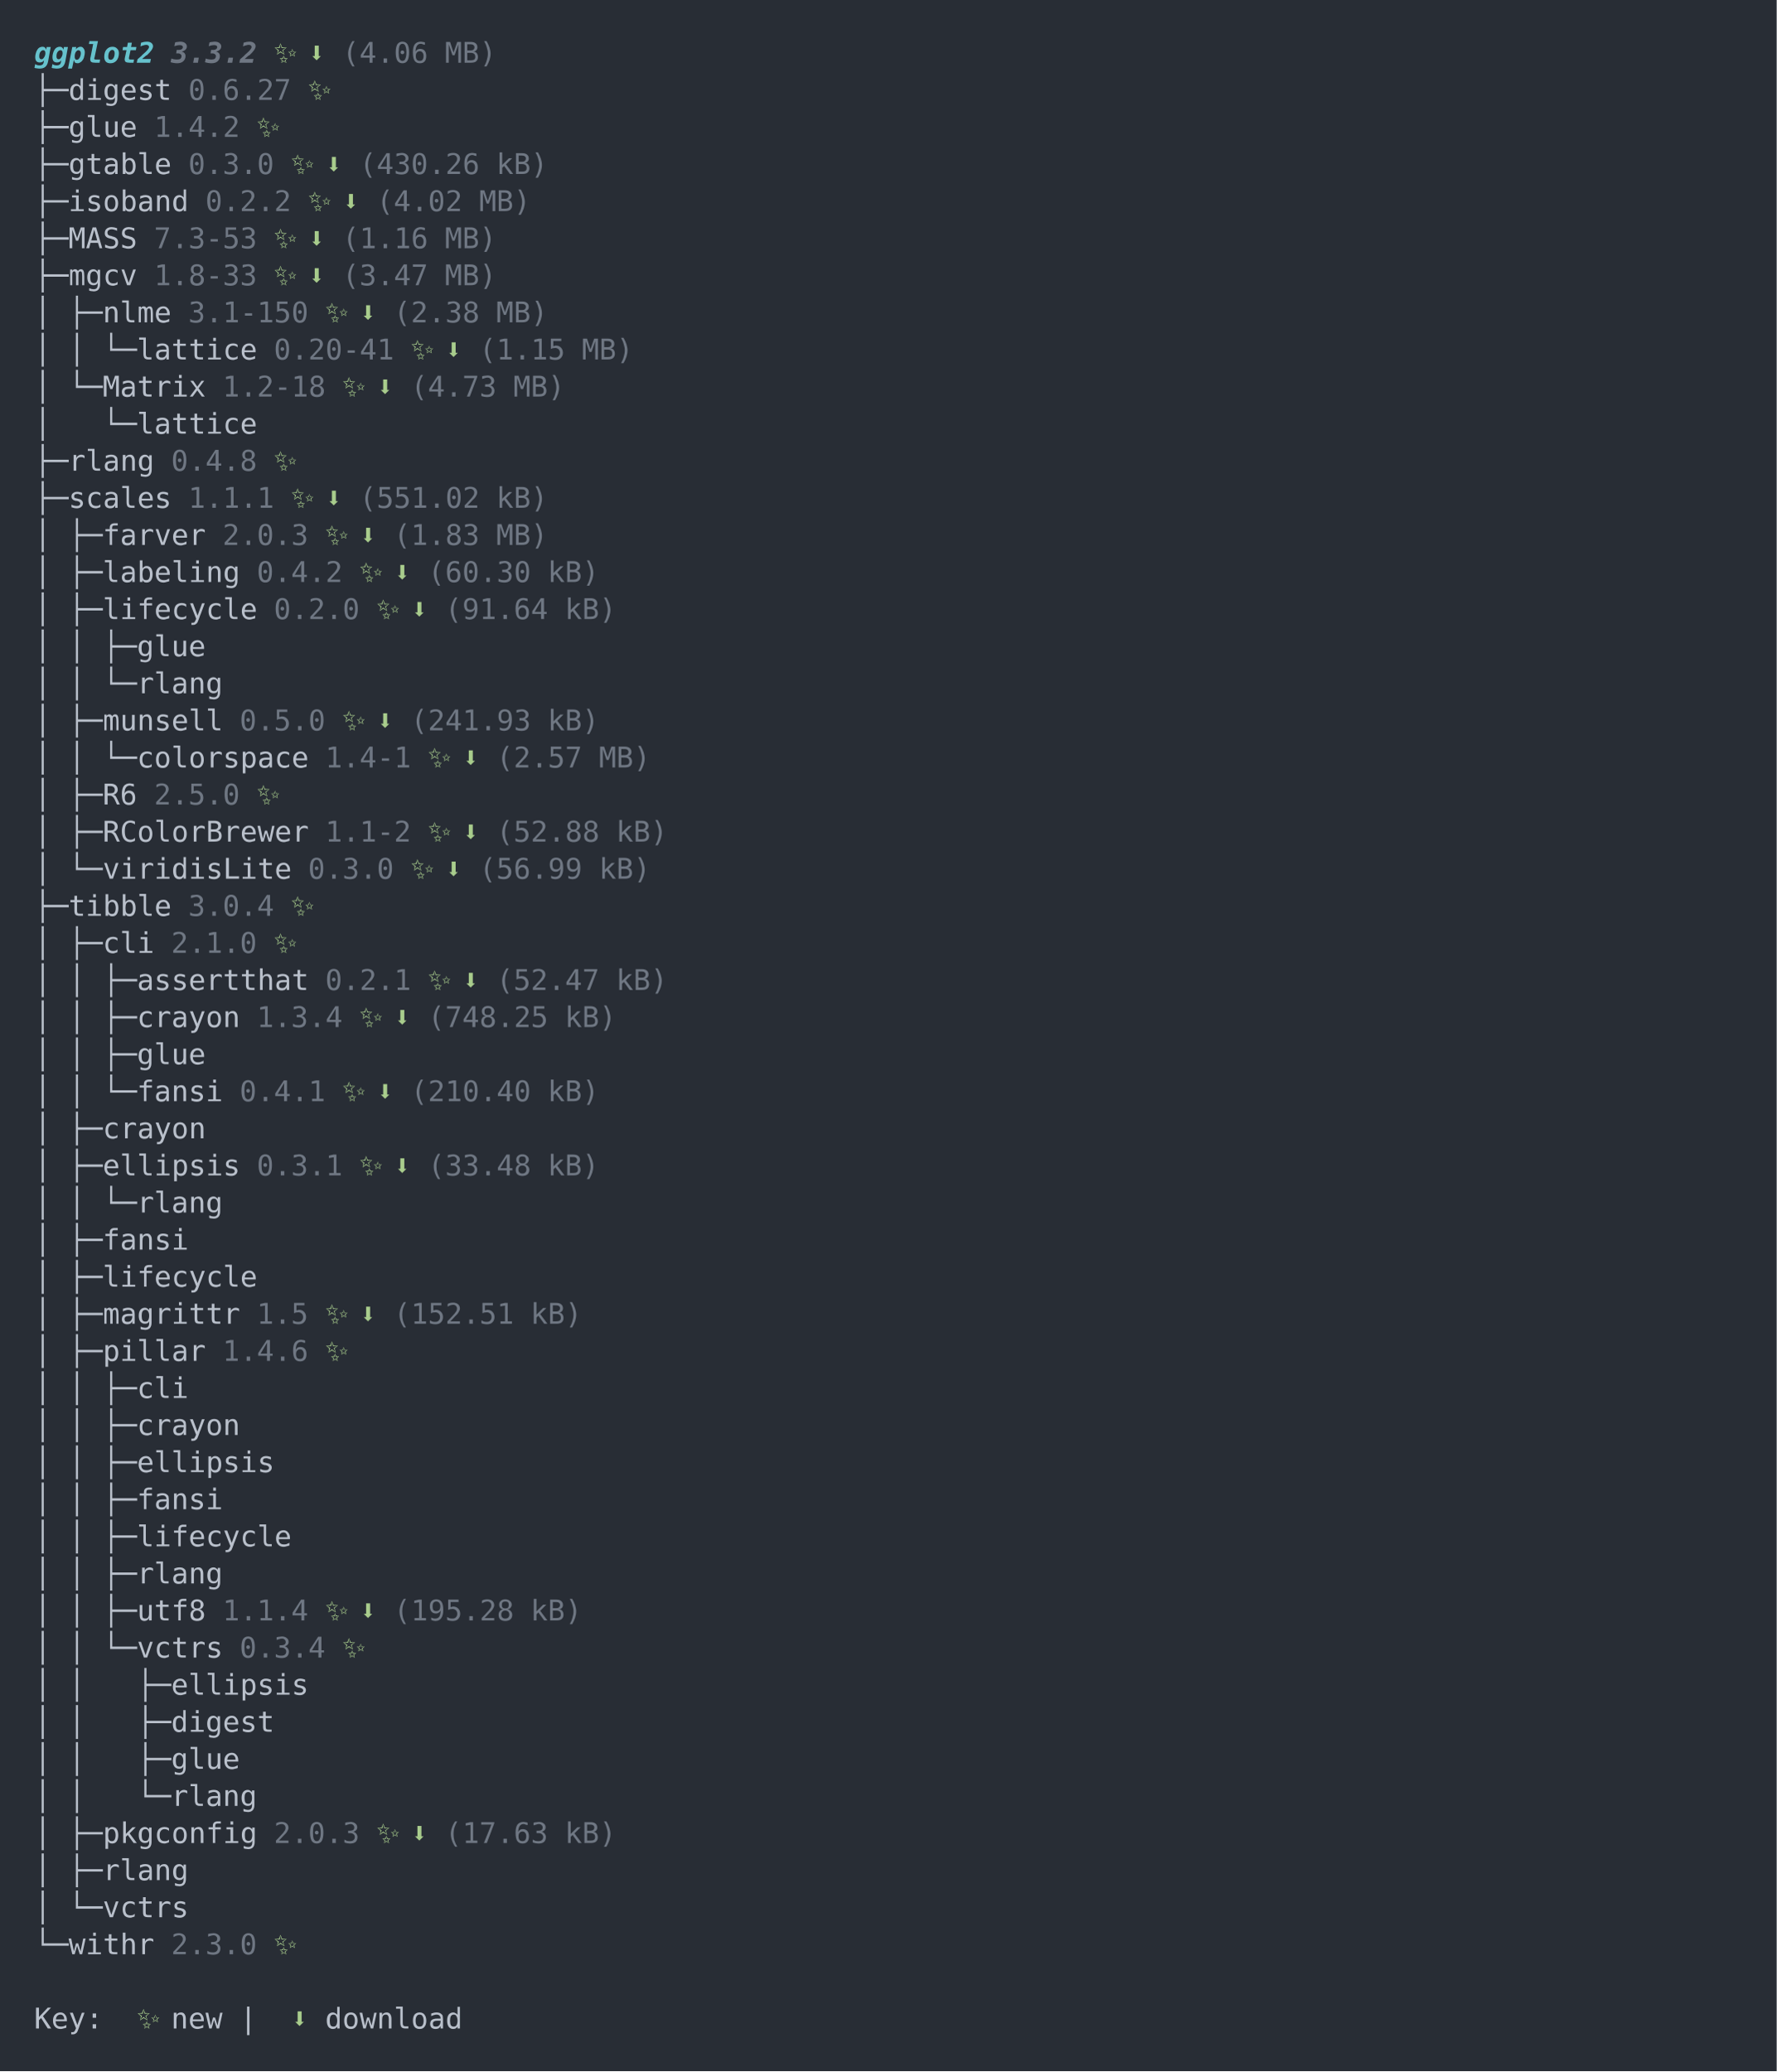
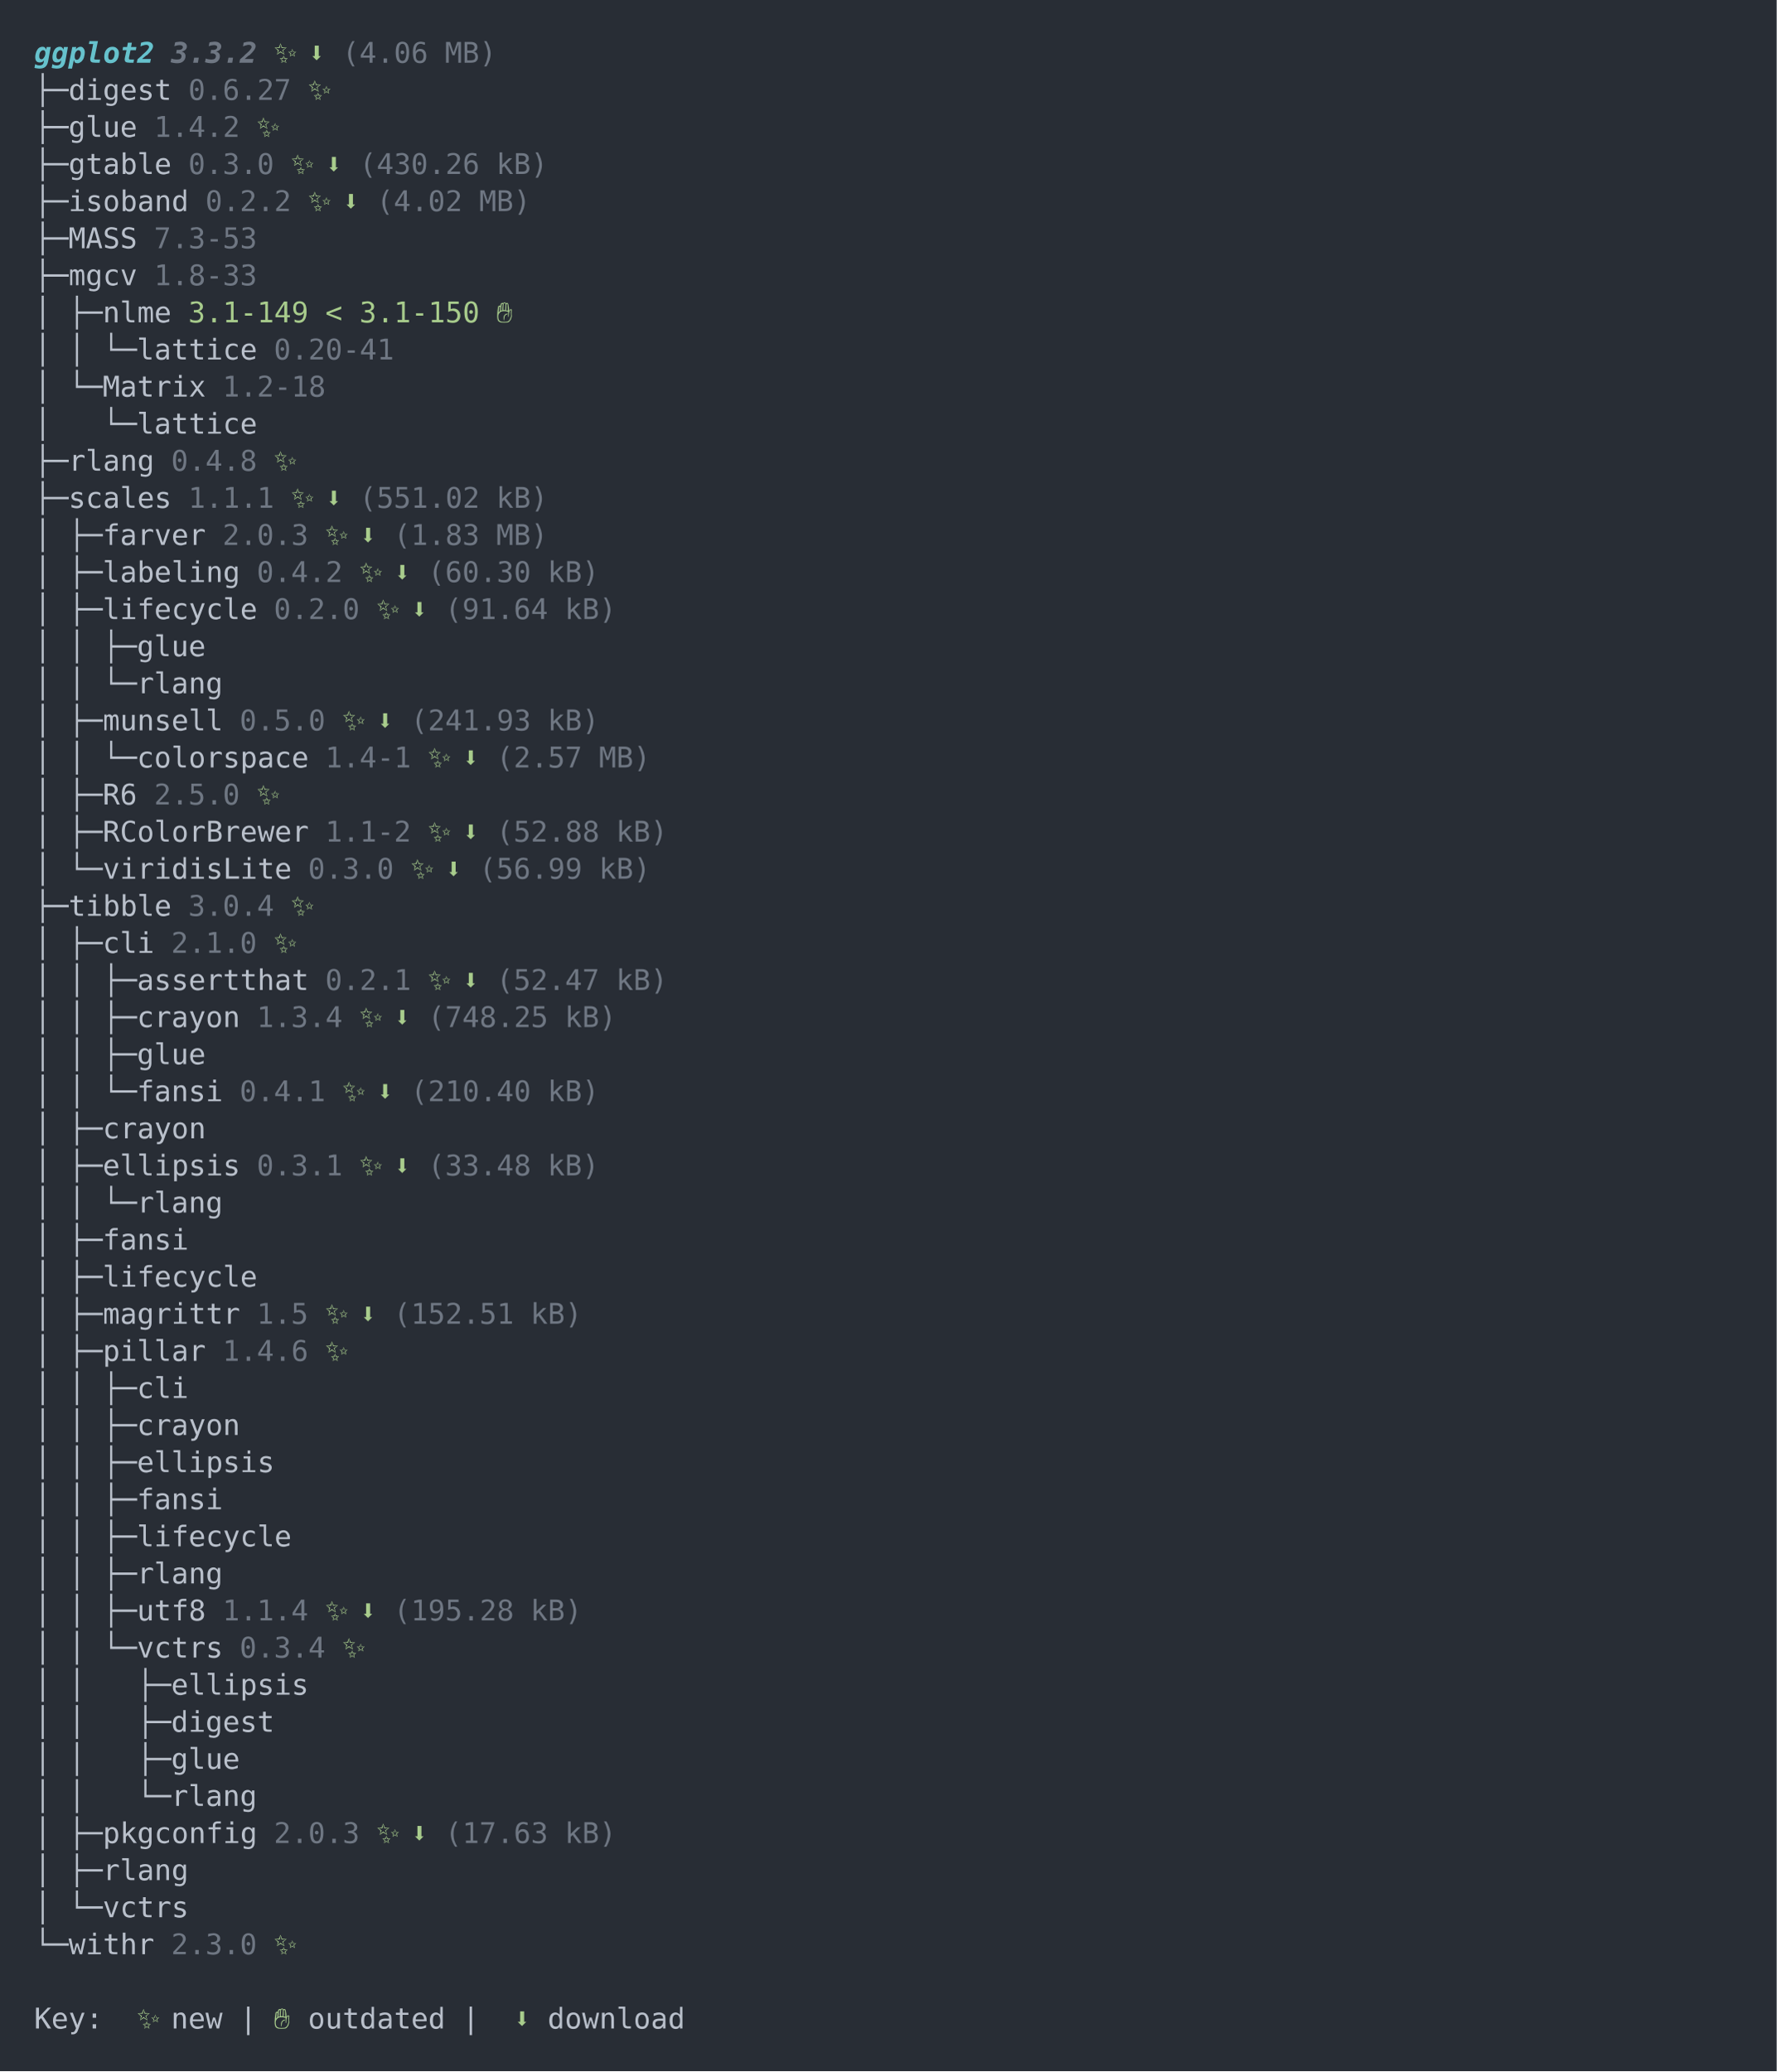
<svg xmlns="http://www.w3.org/2000/svg" xmlns:xlink="http://www.w3.org/1999/xlink" width="1040" height="1212.34">
  <rect width="1040" height="1212.34" rx="0" ry="0" class="a" />
  <svg height="1172.34" viewBox="0 0 100 117.234" width="1000" x="20" y="20">
    <style>.a{fill:rgb(40,45,53)}.b{font-family:'Fira Code',Monaco,Consolas,Menlo,'Bitstream Vera Sans Mono','Powerline Symbols',monospace}.c{fill:rgb(185,192,203);white-space:pre}.d{fill:transparent}.e{fill:rgb(102,194,205);font-style:italic;font-weight:bold;white-space:pre}.f{fill:rgb(111,119,131);font-style:italic;font-weight:bold;white-space:pre}.g{fill:rgb(168,204,140);white-space:pre}.h{fill:rgb(111,119,131);white-space:pre}</style>
    <g font-family="'Fira Code',Monaco,Consolas,Menlo,'Bitstream Vera Sans Mono','Powerline Symbols',monospace" font-size="1.67" class="b">
      <defs>
        <symbol id="1">
          <text x="0" y="1.67" class="c">│</text>
          <text x="2.004" y="1.67" class="c">│</text>
          <text x="4.008" y="1.67" class="c">├─glue</text>
        </symbol>
        <symbol id="2">
          <text x="0" y="1.67" class="c">│</text>
          <text x="2.004" y="1.67" class="c">│</text>
          <text x="4.008" y="1.67" class="c">└─rlang</text>
        </symbol>
        <symbol id="a">
          <rect height="55" width="100" x="0" y="0" class="d" />
        </symbol>
      </defs>
      <rect height="117.234" width="100" class="a" />
      <svg x="0" y="0" width="100">
        <svg x="0">
          <use xlink:href="#a" />
          <text x="0" y="1.67" class="e">ggplot2</text>
          <text x="8.016" y="1.67" class="f">3.3.2</text>
          <text x="14.028" y="1.67" class="g">✨</text>
          <text x="16.032" y="1.67" class="g">⬇</text>
          <text x="18.036" y="1.67" class="h">(4.06</text>
          <text x="24.048" y="1.67" class="h">MB)</text>
          <text x="0" y="3.841" class="c">├─digest</text>
          <text x="9.018" y="3.841" class="h">0.6.27</text>
          <text x="16.032" y="3.841" class="g">✨</text>
          <text x="0" y="6.012" class="c">├─glue</text>
          <text x="7.014" y="6.012" class="h">1.4.2</text>
          <text x="13.026" y="6.012" class="g">✨</text>
          <text x="0" y="8.183" class="c">├─gtable</text>
          <text x="9.018" y="8.183" class="h">0.3.0</text>
          <text x="15.03" y="8.183" class="g">✨</text>
          <text x="17.034" y="8.183" class="g">⬇</text>
          <text x="19.038" y="8.183" class="h">(430.26</text>
          <text x="27.054" y="8.183" class="h">kB)</text>
          <text x="0" y="10.354" class="c">├─isoband</text>
          <text x="10.02" y="10.354" class="h">0.2.2</text>
          <text x="16.032" y="10.354" class="g">✨</text>
          <text x="18.036" y="10.354" class="g">⬇</text>
          <text x="20.04" y="10.354" class="h">(4.02</text>
          <text x="26.052" y="10.354" class="h">MB)</text>
          <text x="0" y="12.525" class="c">├─MASS</text>
          <text x="7.014" y="12.525" class="h">7.3-53</text>
-           <text x="14.028" y="12.525" class="g">✨</text>
-           <text x="16.032" y="12.525" class="g">⬇</text>
-           <text x="18.036" y="12.525" class="h">(1.16</text>
-           <text x="24.048" y="12.525" class="h">MB)</text>
          <text x="0" y="14.696" class="c">├─mgcv</text>
          <text x="7.014" y="14.696" class="h">1.8-33</text>
-           <text x="14.028" y="14.696" class="g">✨</text>
-           <text x="16.032" y="14.696" class="g">⬇</text>
-           <text x="18.036" y="14.696" class="h">(3.47</text>
-           <text x="24.048" y="14.696" class="h">MB)</text>
          <text x="0" y="16.867" class="c">│</text>
          <text x="2.004" y="16.867" class="c">├─nlme</text>
-           <text x="9.018" y="16.867" class="h">3.1-150</text>
-           <text x="17.034" y="16.867" class="g">✨</text>
-           <text x="19.038" y="16.867" class="g">⬇</text>
-           <text x="21.042" y="16.867" class="h">(2.38</text>
-           <text x="27.054" y="16.867" class="h">MB)</text>
+           <text x="9.018" y="16.867" class="g">3.1-149</text>
+           <text x="17.034" y="16.867" class="g">&lt;</text>
+           <text x="19.038" y="16.867" class="g">3.1-150</text>
+           <text x="27.054" y="16.867" class="g">✋</text>
          <text x="0" y="19.038" class="c">│</text>
          <text x="2.004" y="19.038" class="c">│</text>
          <text x="4.008" y="19.038" class="c">└─lattice</text>
          <text x="14.028" y="19.038" class="h">0.20-41</text>
-           <text x="22.044" y="19.038" class="g">✨</text>
-           <text x="24.048" y="19.038" class="g">⬇</text>
-           <text x="26.052" y="19.038" class="h">(1.15</text>
-           <text x="32.064" y="19.038" class="h">MB)</text>
          <text x="0" y="21.209" class="c">│</text>
          <text x="2.004" y="21.209" class="c">└─Matrix</text>
          <text x="11.022" y="21.209" class="h">1.2-18</text>
-           <text x="18.036" y="21.209" class="g">✨</text>
-           <text x="20.04" y="21.209" class="g">⬇</text>
-           <text x="22.044" y="21.209" class="h">(4.73</text>
-           <text x="28.056" y="21.209" class="h">MB)</text>
          <text x="0" y="23.38" class="c">│</text>
          <text x="4.008" y="23.38" class="c">└─lattice</text>
          <text x="0" y="25.551" class="c">├─rlang</text>
          <text x="8.016" y="25.551" class="h">0.4.8</text>
          <text x="14.028" y="25.551" class="g">✨</text>
          <text x="0" y="27.722" class="c">├─scales</text>
          <text x="9.018" y="27.722" class="h">1.1.1</text>
          <text x="15.03" y="27.722" class="g">✨</text>
          <text x="17.034" y="27.722" class="g">⬇</text>
          <text x="19.038" y="27.722" class="h">(551.02</text>
          <text x="27.054" y="27.722" class="h">kB)</text>
          <text x="0" y="29.893" class="c">│</text>
          <text x="2.004" y="29.893" class="c">├─farver</text>
          <text x="11.022" y="29.893" class="h">2.0.3</text>
          <text x="17.034" y="29.893" class="g">✨</text>
          <text x="19.038" y="29.893" class="g">⬇</text>
          <text x="21.042" y="29.893" class="h">(1.83</text>
          <text x="27.054" y="29.893" class="h">MB)</text>
          <text x="0" y="32.064" class="c">│</text>
          <text x="2.004" y="32.064" class="c">├─labeling</text>
          <text x="13.026" y="32.064" class="h">0.4.2</text>
          <text x="19.038" y="32.064" class="g">✨</text>
          <text x="21.042" y="32.064" class="g">⬇</text>
          <text x="23.046" y="32.064" class="h">(60.30</text>
          <text x="30.06" y="32.064" class="h">kB)</text>
          <text x="0" y="34.235" class="c">│</text>
          <text x="2.004" y="34.235" class="c">├─lifecycle</text>
          <text x="14.028" y="34.235" class="h">0.2.0</text>
          <text x="20.04" y="34.235" class="g">✨</text>
          <text x="22.044" y="34.235" class="g">⬇</text>
          <text x="24.048" y="34.235" class="h">(91.64</text>
          <text x="31.062" y="34.235" class="h">kB)</text>
          <use xlink:href="#1" y="34.736" />
          <use xlink:href="#2" y="36.907" />
          <text x="0" y="40.748" class="c">│</text>
          <text x="2.004" y="40.748" class="c">├─munsell</text>
          <text x="12.024" y="40.748" class="h">0.5.0</text>
          <text x="18.036" y="40.748" class="g">✨</text>
          <text x="20.04" y="40.748" class="g">⬇</text>
          <text x="22.044" y="40.748" class="h">(241.93</text>
          <text x="30.06" y="40.748" class="h">kB)</text>
          <text x="0" y="42.919" class="c">│</text>
          <text x="2.004" y="42.919" class="c">│</text>
          <text x="4.008" y="42.919" class="c">└─colorspace</text>
          <text x="17.034" y="42.919" class="h">1.4-1</text>
          <text x="23.046" y="42.919" class="g">✨</text>
          <text x="25.05" y="42.919" class="g">⬇</text>
          <text x="27.054" y="42.919" class="h">(2.57</text>
          <text x="33.066" y="42.919" class="h">MB)</text>
          <text x="0" y="45.09" class="c">│</text>
          <text x="2.004" y="45.09" class="c">├─R6</text>
          <text x="7.014" y="45.09" class="h">2.5.0</text>
          <text x="13.026" y="45.09" class="g">✨</text>
          <text x="0" y="47.261" class="c">│</text>
          <text x="2.004" y="47.261" class="c">├─RColorBrewer</text>
          <text x="17.034" y="47.261" class="h">1.1-2</text>
          <text x="23.046" y="47.261" class="g">✨</text>
          <text x="25.05" y="47.261" class="g">⬇</text>
          <text x="27.054" y="47.261" class="h">(52.88</text>
          <text x="34.068" y="47.261" class="h">kB)</text>
          <text x="0" y="49.432" class="c">│</text>
          <text x="2.004" y="49.432" class="c">└─viridisLite</text>
          <text x="16.032" y="49.432" class="h">0.3.0</text>
          <text x="22.044" y="49.432" class="g">✨</text>
          <text x="24.048" y="49.432" class="g">⬇</text>
          <text x="26.052" y="49.432" class="h">(56.99</text>
          <text x="33.066" y="49.432" class="h">kB)</text>
          <text x="0" y="51.603" class="c">├─tibble</text>
          <text x="9.018" y="51.603" class="h">3.0.4</text>
          <text x="15.03" y="51.603" class="g">✨</text>
          <text x="0" y="53.774" class="c">│</text>
          <text x="2.004" y="53.774" class="c">├─cli</text>
          <text x="8.016" y="53.774" class="h">2.1.0</text>
          <text x="14.028" y="53.774" class="g">✨</text>
          <text x="0" y="55.945" class="c">│</text>
          <text x="2.004" y="55.945" class="c">│</text>
          <text x="4.008" y="55.945" class="c">├─assertthat</text>
          <text x="17.034" y="55.945" class="h">0.2.1</text>
          <text x="23.046" y="55.945" class="g">✨</text>
          <text x="25.05" y="55.945" class="g">⬇</text>
          <text x="27.054" y="55.945" class="h">(52.47</text>
          <text x="34.068" y="55.945" class="h">kB)</text>
          <text x="0" y="58.116" class="c">│</text>
          <text x="2.004" y="58.116" class="c">│</text>
          <text x="4.008" y="58.116" class="c">├─crayon</text>
          <text x="13.026" y="58.116" class="h">1.3.4</text>
          <text x="19.038" y="58.116" class="g">✨</text>
          <text x="21.042" y="58.116" class="g">⬇</text>
          <text x="23.046" y="58.116" class="h">(748.25</text>
          <text x="31.062" y="58.116" class="h">kB)</text>
          <use xlink:href="#1" y="58.617" />
          <text x="0" y="62.458" class="c">│</text>
          <text x="2.004" y="62.458" class="c">│</text>
          <text x="4.008" y="62.458" class="c">└─fansi</text>
          <text x="12.024" y="62.458" class="h">0.4.1</text>
          <text x="18.036" y="62.458" class="g">✨</text>
          <text x="20.04" y="62.458" class="g">⬇</text>
          <text x="22.044" y="62.458" class="h">(210.40</text>
          <text x="30.06" y="62.458" class="h">kB)</text>
          <text x="0" y="64.629" class="c">│</text>
          <text x="2.004" y="64.629" class="c">├─crayon</text>
          <text x="0" y="66.8" class="c">│</text>
          <text x="2.004" y="66.8" class="c">├─ellipsis</text>
          <text x="13.026" y="66.8" class="h">0.3.1</text>
          <text x="19.038" y="66.8" class="g">✨</text>
          <text x="21.042" y="66.8" class="g">⬇</text>
          <text x="23.046" y="66.8" class="h">(33.48</text>
          <text x="30.06" y="66.8" class="h">kB)</text>
          <use xlink:href="#2" y="67.301" />
          <text x="0" y="71.142" class="c">│</text>
          <text x="2.004" y="71.142" class="c">├─fansi</text>
          <text x="0" y="73.313" class="c">│</text>
          <text x="2.004" y="73.313" class="c">├─lifecycle</text>
          <text x="0" y="75.484" class="c">│</text>
          <text x="2.004" y="75.484" class="c">├─magrittr</text>
          <text x="13.026" y="75.484" class="h">1.5</text>
          <text x="17.034" y="75.484" class="g">✨</text>
          <text x="19.038" y="75.484" class="g">⬇</text>
          <text x="21.042" y="75.484" class="h">(152.51</text>
          <text x="29.058" y="75.484" class="h">kB)</text>
          <text x="0" y="77.655" class="c">│</text>
          <text x="2.004" y="77.655" class="c">├─pillar</text>
          <text x="11.022" y="77.655" class="h">1.4.6</text>
          <text x="17.034" y="77.655" class="g">✨</text>
          <text x="0" y="79.826" class="c">│</text>
          <text x="2.004" y="79.826" class="c">│</text>
          <text x="4.008" y="79.826" class="c">├─cli</text>
          <text x="0" y="81.997" class="c">│</text>
          <text x="2.004" y="81.997" class="c">│</text>
          <text x="4.008" y="81.997" class="c">├─crayon</text>
          <text x="0" y="84.168" class="c">│</text>
          <text x="2.004" y="84.168" class="c">│</text>
          <text x="4.008" y="84.168" class="c">├─ellipsis</text>
          <text x="0" y="86.339" class="c">│</text>
          <text x="2.004" y="86.339" class="c">│</text>
          <text x="4.008" y="86.339" class="c">├─fansi</text>
          <text x="0" y="88.51" class="c">│</text>
          <text x="2.004" y="88.51" class="c">│</text>
          <text x="4.008" y="88.51" class="c">├─lifecycle</text>
          <text x="0" y="90.681" class="c">│</text>
          <text x="2.004" y="90.681" class="c">│</text>
          <text x="4.008" y="90.681" class="c">├─rlang</text>
          <text x="0" y="92.852" class="c">│</text>
          <text x="2.004" y="92.852" class="c">│</text>
          <text x="4.008" y="92.852" class="c">├─utf8</text>
          <text x="11.022" y="92.852" class="h">1.1.4</text>
          <text x="17.034" y="92.852" class="g">✨</text>
          <text x="19.038" y="92.852" class="g">⬇</text>
          <text x="21.042" y="92.852" class="h">(195.28</text>
          <text x="29.058" y="92.852" class="h">kB)</text>
          <text x="0" y="95.023" class="c">│</text>
          <text x="2.004" y="95.023" class="c">│</text>
          <text x="4.008" y="95.023" class="c">└─vctrs</text>
          <text x="12.024" y="95.023" class="h">0.3.4</text>
          <text x="18.036" y="95.023" class="g">✨</text>
          <text x="0" y="97.194" class="c">│</text>
          <text x="2.004" y="97.194" class="c">│</text>
          <text x="6.012" y="97.194" class="c">├─ellipsis</text>
          <text x="0" y="99.365" class="c">│</text>
          <text x="2.004" y="99.365" class="c">│</text>
          <text x="6.012" y="99.365" class="c">├─digest</text>
          <text x="0" y="101.536" class="c">│</text>
          <text x="2.004" y="101.536" class="c">│</text>
          <text x="6.012" y="101.536" class="c">├─glue</text>
          <text x="0" y="103.707" class="c">│</text>
          <text x="2.004" y="103.707" class="c">│</text>
          <text x="6.012" y="103.707" class="c">└─rlang</text>
          <text x="0" y="105.878" class="c">│</text>
          <text x="2.004" y="105.878" class="c">├─pkgconfig</text>
          <text x="14.028" y="105.878" class="h">2.0.3</text>
          <text x="20.04" y="105.878" class="g">✨</text>
          <text x="22.044" y="105.878" class="g">⬇</text>
          <text x="24.048" y="105.878" class="h">(17.63</text>
          <text x="31.062" y="105.878" class="h">kB)</text>
          <text x="0" y="108.049" class="c">│</text>
          <text x="2.004" y="108.049" class="c">├─rlang</text>
          <text x="0" y="110.22" class="c">│</text>
          <text x="2.004" y="110.22" class="c">└─vctrs</text>
          <text x="0" y="112.391" class="c">└─withr</text>
          <text x="8.016" y="112.391" class="h">2.3.0</text>
          <text x="14.028" y="112.391" class="g">✨</text>
          <text x="0" y="116.733" class="c">Key:</text>
          <text x="6.012" y="116.733" class="g">✨</text>
          <text x="8.016" y="116.733" class="c">new</text>
          <text x="12.024" y="116.733" class="c">|</text>
-           <text x="15.03" y="116.733" class="g">⬇</text>
-           <text x="17.034" y="116.733" class="c">download</text>
+           <text x="14.028" y="116.733" class="g">✋</text>
+           <text x="16.032" y="116.733" class="c">outdated</text>
+           <text x="25.05" y="116.733" class="c">|</text>
+           <text x="28.056" y="116.733" class="g">⬇</text>
+           <text x="30.06" y="116.733" class="c">download</text>
        </svg>
      </svg>
    </g>
  </svg>
</svg>
